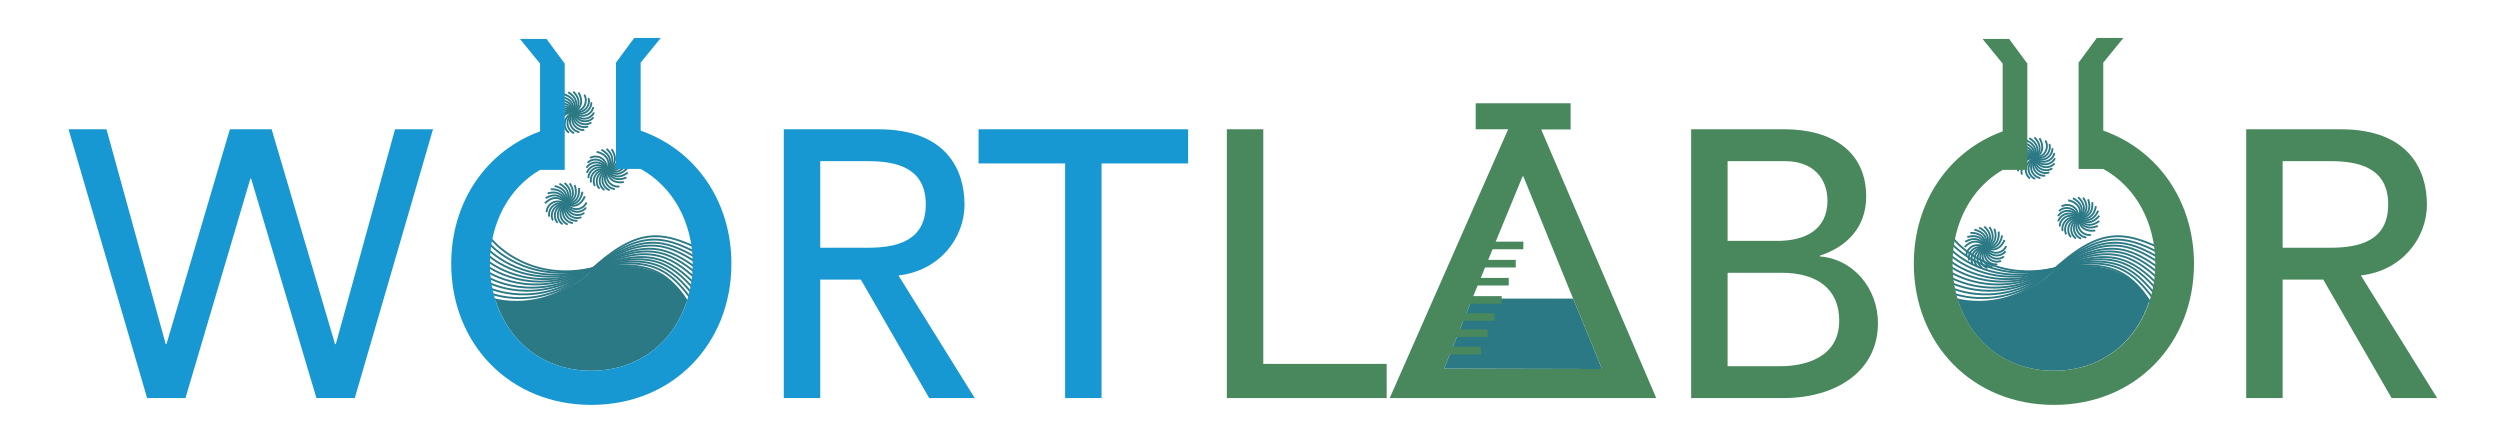
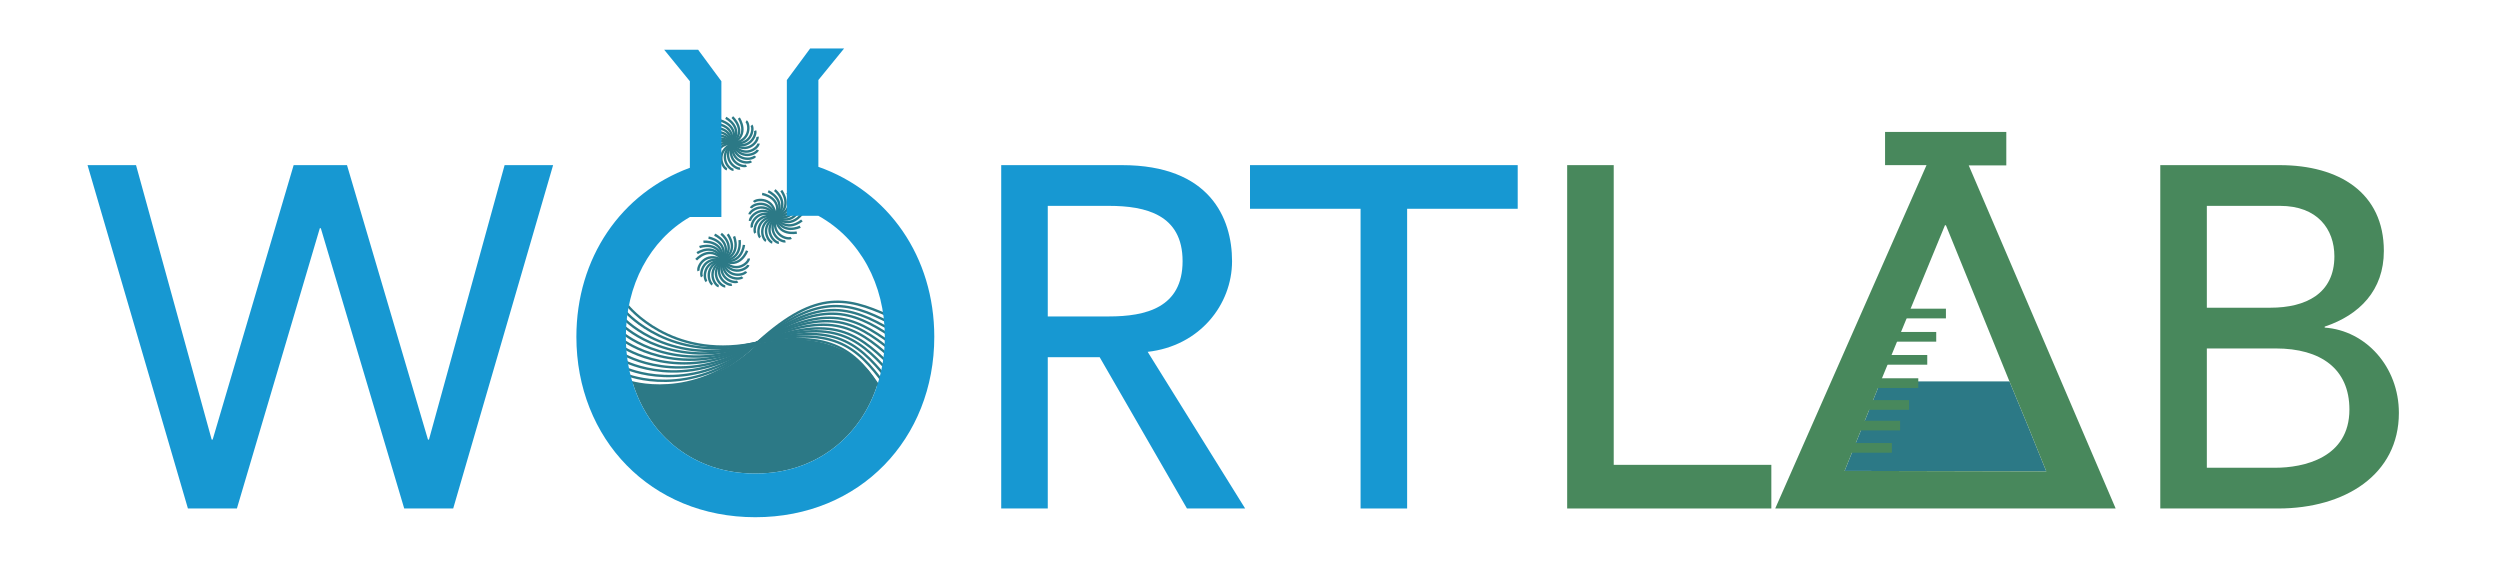
- <svg xmlns="http://www.w3.org/2000/svg" version="1.1" x="0px" y="0px" viewBox="0 0 1317 234" style="enable-background:new 0 0 1317 234;" xml:space="preserve">
+ <svg xmlns="http://www.w3.org/2000/svg" version="1.1" id="Ebene_1" x="0px" y="0px" viewBox="0 0 1031 234" style="enable-background:new 0 0 1031 234;" xml:space="preserve">
  <style type="text/css">
	.st0{fill:none;stroke:#2C7986;stroke-miterlimit:10;}
	.st1{fill:#2C7986;}
	.st2{fill:#1798D2;}
	.st3{fill:#48885C;}
</style>
-   <g id="Ebene_2">
+   <g id="Ebene_2_1_">
    <path class="st0" d="M259,126.2c0,0,17.4,21.9,51,15.6c33.6-6.3,43,2.9,53.9,19.7" />
    <path class="st0" d="M258.3,128.9c0,0,18.5,20.9,51.7,12.9c33.3-8,43.1,0.7,54.9,16.8" />
    <path class="st0" d="M257.7,131.8c0,0,19.5,20,52.3,10.2s43.1-1.6,55.7,14" />
    <path class="st0" d="M257.3,134.6c0,0,20.5,18.9,52.8,7.5s43-3.8,56.3,11.1" />
    <path class="st0" d="M257,137.5c0,0,21.5,17.8,53.1,4.8s42.7-6,56.8,8.1" />
    <path class="st0" d="M256.9,140.3c0,0,22.4,16.7,53.3,2s42.3-8.2,57.2,5.2" />
    <path class="st0" d="M256.9,143.2c0,0,23.2,15.5,53.3-0.8c30.1-16.3,41.9-10.4,57.4,2.2" />
-     <path class="st0" d="M257.1,146.1c0,0,24,14.3,53.2-3.5c29.2-17.8,41.3-12.6,57.4-0.8" />
-     <path class="st0" d="M257.4,148.9c0,0,24.7,13,53-6.3c28.3-19.3,40.6-14.7,57.3-3.8" />
+     <path class="st0" d="M257.1,146.1c0,0,24,14.3,53.2-3.5s41.3-12.6,57.4-0.8" />
+     <path class="st0" d="M257.4,148.9c0,0,24.7,13,53-6.3s40.6-14.7,57.3-3.8" />
    <path class="st0" d="M257.9,151.8c0,0,25.3,11.7,52.6-9c27.2-20.7,39.7-16.8,57-6.7" />
-     <path class="st0" d="M258.5,154.6c0,0,25.9,10.4,52-11.7c26.1-22.1,38.8-18.8,56.6-9.7" />
+     <path class="st0" d="M258.5,154.6c0,0,25.9,10.4,52-11.7s38.8-18.8,56.6-9.7" />
    <path class="st0" d="M259.3,157.3c0,0,26.4,9,51.3-14.4s37.8-20.8,56-12.6" />
    <path class="st1" d="M260.9,157.8c6.7,21.8,25.1,37.5,50.6,37.5c25.2,0,43.6-15.4,50.4-36.9c-1-2.2-12.2-24.7-49.5-16.7   C312.4,141.7,292,164.6,260.9,157.8z" />
-     <path class="st0" d="M1029.4,126.2c0,0,17.4,21.9,51,15.6c33.6-6.3,43,2.9,53.9,19.7" />
-     <path class="st0" d="M1028.7,128.9c0,0,18.5,20.9,51.7,12.9c33.3-8,43.1,0.7,54.9,16.8" />
-     <path class="st0" d="M1028.1,131.8c0,0,19.5,20,52.3,10.2c32.8-9.7,43.1-1.6,55.7,14" />
-     <path class="st0" d="M1027.7,134.6c0,0,20.5,18.9,52.8,7.5c32.3-11.4,43-3.8,56.3,11.1" />
-     <path class="st0" d="M1027.4,137.5c0,0,21.5,17.8,53.1,4.8s42.7-6,56.8,8.1" />
-     <path class="st0" d="M1027.3,140.3c0,0,22.4,16.7,53.3,2s42.3-8.2,57.2,5.2" />
-     <path class="st0" d="M1027.3,143.2c0,0,23.2,15.5,53.3-0.8s41.9-10.4,57.4,2.2" />
-     <path class="st0" d="M1027.5,146.1c0,0,24,14.3,53.2-3.5c29.2-17.8,41.3-12.6,57.4-0.8" />
-     <path class="st0" d="M1027.8,148.9c0,0,24.7,13,53-6.3c28.3-19.3,40.6-14.7,57.3-3.8" />
-     <path class="st0" d="M1028.3,151.8c0,0,25.3,11.7,52.6-9c27.2-20.7,39.7-16.8,57-6.7" />
-     <path class="st0" d="M1028.9,154.6c0,0,25.9,10.4,52-11.7c26.1-22.1,38.8-18.8,56.6-9.7" />
-     <path class="st0" d="M1029.7,157.3c0,0,26.4,9,51.3-14.4c24.9-23.4,37.8-20.8,56-12.6" />
-     <path class="st1" d="M1031.3,157.8c6.7,21.8,25.1,37.5,50.6,37.5c25.2,0,43.6-15.4,50.4-36.9c-1-2.2-12.2-24.7-49.5-16.7   C1082.9,141.7,1062.4,164.6,1031.3,157.8z" />
    <polygon class="st1" points="768.4,175.1 760.7,194.2 843.9,194.4 836.2,175.4 828.7,157.3 828.6,157.3 775.5,157.3 775.5,157.5     " />
-     <path class="st0" d="M287.1,107.1c0,0,5.5-6.3,10.9,0c5.4,6.3,10.9,1.2,10.8-0.5" />
+     <path class="st0" d="M287.1,107.1c0,0,5.5-6.3,10.9,0s10.9,1.2,10.8-0.5" />
    <path class="st0" d="M287.5,104.4c0,0,6.9-4.7,10.5,2.7s10.2,3.8,10.6,2.2" />
    <path class="st0" d="M288.5,101.9c0,0,7.9-2.9,9.5,5.3c1.6,8.1,9,6.3,9.7,4.8" />
    <path class="st0" d="M290.1,99.7c0,0,8.3-0.8,7.9,7.5s7.1,8.3,8.2,7.1" />
    <path class="st0" d="M292.2,98c0,0,8.3,1.3,5.8,9.2s4.8,9.8,6.2,8.9" />
    <path class="st0" d="M294.7,96.8c0,0,7.7,3.3,3.3,10.4c-4.4,7,2.2,10.7,3.8,10.2" />
    <path class="st0" d="M297.4,96.4c0,0,6.6,5.1,0.6,10.9s-0.5,10.9,1.1,10.8" />
    <path class="st0" d="M300.1,96.6c0,0,5.1,6.6-2.1,10.7s-3.2,10.5-1.6,10.7" />
    <path class="st0" d="M302.7,97.5c0,0,3.3,7.7-4.7,9.8s-5.7,9.3-4.2,10" />
-     <path class="st0" d="M305,99c0,0,1.3,8.3-7,8.4c-8.3,0.1-7.9,7.6-6.6,8.6" />
+     <path class="st0" d="M305,99c0,0,1.3,8.3-7,8.4s-7.9,7.6-6.6,8.6" />
    <path class="st0" d="M306.8,101c0,0-0.8,8.3-8.8,6.4c-8-2-9.5,5.4-8.5,6.7" />
    <path class="st0" d="M308.1,103.4c0,0-2.9,7.9-10.1,3.9c-7.3-3.9-10.6,2.9-9.9,4.4" />
-     <path class="st0" d="M314.3,80c0,0,8.3,1.3,5.8,9.2c-2.5,7.9,4.8,9.8,6.2,8.9" />
+     <path class="st0" d="M314.3,80c0,0,8.3,1.3,5.8,9.2s4.8,9.8,6.2,8.9" />
    <path class="st0" d="M316.8,78.9c0,0,7.7,3.4,3.3,10.4s2.2,10.7,3.8,10.2" />
    <path class="st0" d="M319.5,78.4c0,0,6.6,5.2,0.6,10.9s-0.6,10.9,1.1,10.8" />
-     <path class="st0" d="M322.2,78.6c0,0,5.1,6.7-2.1,10.7c-7.2,4-3.3,10.4-1.6,10.7" />
+     <path class="st0" d="M322.2,78.6c0,0,5.1,6.7-2.1,10.7s-3.3,10.4-1.6,10.7" />
    <path class="st0" d="M324.8,79.5c0,0,3.3,7.7-4.7,9.8s-5.8,9.3-4.2,10" />
-     <path class="st0" d="M327.1,81c0,0,1.3,8.3-7,8.3c-8.3,0-7.9,7.6-6.6,8.6" />
+     <path class="st0" d="M327.1,81c0,0,1.3,8.3-7,8.3s-7.9,7.6-6.6,8.6" />
    <path class="st0" d="M328.9,83.1c0,0-0.8,8.3-8.9,6.3s-9.5,5.4-8.5,6.7" />
    <path class="st0" d="M330.2,85.5c0,0-2.9,7.9-10.2,3.9s-10.6,2.8-9.9,4.4" />
-     <path class="st0" d="M330.8,88.1c0,0-4.8,6.9-10.8,1.3c-6-5.6-10.9,0.1-10.7,1.7" />
+     <path class="st0" d="M330.8,88.1c0,0-4.8,6.9-10.8,1.3s-10.9,0.1-10.7,1.7" />
    <path class="st0" d="M330.7,90.9c0,0-6.3,5.5-10.8-1.5c-4.4-7-10.6-2.6-10.8-1" />
    <path class="st0" d="M330,93.5c0,0-7.5,3.7-10.1-4.1s-9.6-5.2-10.2-3.6" />
-     <path class="st0" d="M328.6,95.9c0,0-8.2,1.8-8.7-6.5c-0.5-8.3-8-7.4-9-6.1" />
+     <path class="st0" d="M328.6,95.9c0,0-8.2,1.8-8.7-6.5s-8-7.4-9-6.1" />
    <path class="st0" d="M295.4,67.9c0,0-1.9-8.2,6.4-8.8c8.2-0.7,7.3-8.2,5.9-9.1" />
    <path class="st0" d="M293.5,66c0,0,0.2-8.4,8.4-7s9.1-6.1,8-7.3" />
-     <path class="st0" d="M292,63.7c0,0,2.3-8.1,9.8-4.7c7.5,3.4,10.3-3.6,9.6-5.1" />
+     <path class="st0" d="M292,63.7c0,0,2.3-8.1,9.8-4.7s10.3-3.6,9.6-5.1" />
    <path class="st0" d="M291.2,61.1c0,0,4.2-7.2,10.7-2.1s10.9-0.9,10.5-2.6" />
    <path class="st0" d="M291.1,58.4c0,0,5.9-6,10.9,0.7s10.8,1.8,10.8,0.1" />
    <path class="st0" d="M291.6,55.7c0,0,7.2-4.3,10.4,3.3c3.2,7.6,10,4.5,10.5,2.8" />
-     <path class="st0" d="M292.8,53.2c0,0,8-2.4,9.2,5.8c1.2,8.2,8.6,6.8,9.4,5.4" />
+     <path class="st0" d="M292.8,53.2c0,0,8-2.4,9.2,5.8s8.6,6.8,9.4,5.4" />
    <path class="st0" d="M294.5,51.1c0,0,8.4-0.3,7.5,7.9s6.6,8.7,7.8,7.5" />
    <path class="st0" d="M296.8,49.6c0,0,8.2,1.8,5.3,9.5s4.2,10.1,5.7,9.2" />
    <path class="st0" d="M299.3,48.6c0,0,7.5,3.8,2.7,10.5s1.6,10.8,3.2,10.4" />
    <path class="st0" d="M302,48.3c0,0,6.3,5.5,0,10.9s-1.2,10.9,0.5,10.8" />
    <path class="st0" d="M304.7,48.7c0,0,4.7,6.9-2.7,10.5s-3.9,10.2-2.2,10.6" />
-     <path class="st0" d="M1035,130.1c0,0,5.5-6.3,10.9,0c5.4,6.3,10.9,1.2,10.8-0.5" />
-     <path class="st0" d="M1035.3,127.4c0,0,6.9-4.7,10.5,2.7c3.6,7.4,10.2,3.8,10.6,2.2" />
-     <path class="st0" d="M1036.4,124.9c0,0,7.9-2.9,9.5,5.3c1.6,8.1,9,6.3,9.7,4.8" />
-     <path class="st0" d="M1038,122.7c0,0,8.3-0.8,7.9,7.5s7.1,8.3,8.2,7.1" />
-     <path class="st0" d="M1040.1,121c0,0,8.3,1.3,5.8,9.2c-2.5,7.9,4.8,9.8,6.2,8.9" />
-     <path class="st0" d="M1042.6,119.9c0,0,7.7,3.3,3.3,10.4c-4.4,7,2.2,10.7,3.8,10.2" />
-     <path class="st0" d="M1045.3,119.4c0,0,6.6,5.1,0.6,10.9c-6,5.7-0.5,10.9,1.1,10.8" />
-     <path class="st0" d="M1048,119.6c0,0,5.1,6.6-2.1,10.7c-7.2,4.1-3.2,10.5-1.6,10.7" />
-     <path class="st0" d="M1050.6,120.5c0,0,3.3,7.7-4.7,9.8s-5.7,9.3-4.2,10" />
-     <path class="st0" d="M1052.9,122c0,0,1.3,8.3-7,8.4s-7.9,7.6-6.6,8.6" />
-     <path class="st0" d="M1054.7,124c0,0-0.8,8.3-8.8,6.4s-9.5,5.4-8.5,6.7" />
-     <path class="st0" d="M1056,126.4c0,0-2.9,7.9-10.1,3.9c-7.3-3.9-10.6,2.9-9.9,4.4" />
-     <path class="st0" d="M1089.5,105.5c0,0,8.3,1.3,5.8,9.2s4.8,9.8,6.2,8.9" />
-     <path class="st0" d="M1092,104.4c0,0,7.7,3.4,3.3,10.4s2.2,10.7,3.8,10.2" />
-     <path class="st0" d="M1094.7,103.9c0,0,6.6,5.2,0.6,10.9s-0.6,10.9,1.1,10.8" />
-     <path class="st0" d="M1097.4,104.1c0,0,5.1,6.7-2.1,10.7c-7.2,4-3.3,10.4-1.6,10.7" />
-     <path class="st0" d="M1100,105c0,0,3.3,7.7-4.7,9.8s-5.8,9.3-4.2,10" />
-     <path class="st0" d="M1102.2,106.5c0,0,1.3,8.3-7,8.3c-8.3,0-7.9,7.6-6.6,8.6" />
-     <path class="st0" d="M1104.1,108.6c0,0-0.8,8.3-8.9,6.3c-8-2-9.5,5.4-8.5,6.7" />
-     <path class="st0" d="M1105.3,111c0,0-2.9,7.9-10.2,3.9c-7.3-4-10.6,2.8-9.9,4.4" />
-     <path class="st0" d="M1105.9,113.6c0,0-4.8,6.9-10.8,1.3c-6-5.6-10.9,0.1-10.7,1.7" />
-     <path class="st0" d="M1105.9,116.4c0,0-6.3,5.5-10.8-1.5c-4.4-7-10.6-2.6-10.8-1" />
-     <path class="st0" d="M1105.1,119c0,0-7.5,3.7-10.1-4.1s-9.6-5.2-10.2-3.6" />
-     <path class="st0" d="M1103.8,121.4c0,0-8.2,1.8-8.7-6.5s-8-7.4-9-6.1" />
-     <path class="st0" d="M1065.1,92c0,0-1.9-8.2,6.4-8.8c8.2-0.7,7.3-8.2,5.9-9.1" />
-     <path class="st0" d="M1063.1,90.2c0,0,0.2-8.4,8.4-7c8.2,1.4,9.1-6.1,8-7.3" />
-     <path class="st0" d="M1061.7,87.9c0,0,2.3-8.1,9.8-4.7c7.5,3.4,10.3-3.6,9.6-5.1" />
-     <path class="st0" d="M1060.9,85.3c0,0,4.2-7.2,10.7-2.1s10.9-0.9,10.5-2.6" />
-     <path class="st0" d="M1060.7,82.5c0,0,5.9-6,10.9,0.7c5,6.6,10.8,1.8,10.8,0.1" />
-     <path class="st0" d="M1061.3,79.9c0,0,7.2-4.3,10.4,3.3s10,4.5,10.5,2.8" />
-     <path class="st0" d="M1062.4,77.4c0,0,8-2.4,9.2,5.8s8.6,6.8,9.4,5.4" />
-     <path class="st0" d="M1064.2,75.3c0,0,8.4-0.3,7.5,7.9s6.6,8.7,7.8,7.5" />
-     <path class="st0" d="M1066.4,73.7c0,0,8.2,1.8,5.3,9.5s4.2,10.1,5.7,9.2" />
-     <path class="st0" d="M1069,72.8c0,0,7.5,3.8,2.7,10.5c-4.8,6.8,1.6,10.8,3.2,10.4" />
-     <path class="st0" d="M1071.7,72.4c0,0,6.3,5.5,0,10.9c-6.3,5.4-1.2,10.9,0.5,10.8" />
-     <path class="st0" d="M1074.4,72.8c0,0,4.7,6.9-2.7,10.5s-3.9,10.2-2.2,10.6" />
  </g>
-   <g id="Ebene_1">
+   <g id="Ebene_1_1_">
    <g>
      <path class="st2" d="M36.1,68.1h20l31.2,113.2h0.4l33.4-113.2h22l33.4,113.2h0.4l31.2-113.2h20l-41.2,141.6h-20.2L132.3,94.1h-0.4    L97.7,209.7H77.5L36.1,68.1z" />
      <path class="st2" d="M412.9,68.1h49.8c36.2,0,45.4,21.8,45.4,39.6c0,18-13.4,35-34.8,37.4l40.2,64.6h-24l-36-62.4h-21.4v62.4    h-19.2V68.1z M432.1,130.5h25.2c15.2,0,30.4-3.6,30.4-22.8s-15.2-22.8-30.4-22.8h-25.2V130.5z" />
-       <path class="st2" d="M561.1,86.1h-45.6v-18h110.4v18h-45.6v123.6h-19.2V86.1z" />
+       <path class="st2" d="M561.1,86.1h-45.6v-18h110.4v18h-45.6v123.6h-19.2L561.1,86.1L561.1,86.1z" />
      <path class="st3" d="M646.3,68.1h19.2v123.6h65v18h-84.2V68.1z" />
-       <path class="st3" d="M890.9,68.1h49.2c24.6,0,43,11.4,43,35.4c0,16.2-10,26.4-24.4,31.2v0.4c17,1.2,30.6,16.2,30.6,35.2    c0,25.4-22.2,39.4-49.8,39.4h-48.6V68.1z M910.1,126.9h26.2c14.6,0,26.4-5.8,26.4-21.2c0-11.2-7-20.8-22.4-20.8h-30.2V126.9z     M910.1,192.9h28.2c11.6,0,30.6-4,30.6-24c0-16.8-11.8-25.2-30.4-25.2h-28.4V192.9z" />
-       <path class="st3" d="M1183.3,68.1h49.8c36.2,0,45.4,21.8,45.4,39.6c0,18-13.4,35-34.8,37.4l40.2,64.6h-24l-36-62.4h-21.4v62.4    h-19.2V68.1z M1202.5,130.5h25.2c15.2,0,30.4-3.6,30.4-22.8s-15.2-22.8-30.4-22.8h-25.2V130.5z" />
+       <path class="st3" d="M890.9,68.1h49.2c24.6,0,43,11.4,43,35.4c0,16.2-10,26.4-24.4,31.2v0.4c17,1.2,30.6,16.2,30.6,35.2    c0,25.4-22.2,39.4-49.8,39.4h-48.6V68.1z M910.1,126.9h26.2c14.6,0,26.4-5.8,26.4-21.2c0-11.2-7-20.8-22.4-20.8h-30.2V126.9z     M910.1,192.9h28.2c11.6,0,30.6-4,30.6-24c0-16.8-11.8-25.2-30.4-25.2h-28.4L910.1,192.9L910.1,192.9z" />
    </g>
-     <path class="st2" d="M337.5,68.8V33l10.6-13h-14l-9.6,13v56h13c17.2,9.5,27.4,28.3,27.4,49.9c0,31-21,56.4-53.4,56.4   s-53.4-25.4-53.4-56.4c0-21.2,9.8-39.8,26.4-49.4v0h13v-56l-9.6-13h-14l10.6,13v35.7c-28.4,10.4-46.8,37.2-46.8,69.7   c0,42,30.6,74.4,73.8,74.4s73.8-32.4,73.8-74.4C385.3,106,366.5,79,337.5,68.8z" />
-     <path class="st3" d="M1108,68.8V33l10.6-13h-14l-9.6,13v56h13c17.2,9.5,27.4,28.3,27.4,49.9c0,31-21,56.4-53.4,56.4   s-53.4-25.4-53.4-56.4c0-21.2,9.8-39.8,26.4-49.4v0h13v-56l-9.6-13h-14l10.6,13v35.7c-28.4,10.4-46.8,37.2-46.8,69.7   c0,42,30.6,74.4,73.8,74.4s73.8-32.4,73.8-74.4C1155.7,106,1136.9,79,1108,68.8z" />
+     <path class="st2" d="M337.5,68.8V33l10.6-13h-14l-9.6,13v56h13c17.2,9.5,27.4,28.3,27.4,49.9c0,31-21,56.4-53.4,56.4   s-53.4-25.4-53.4-56.4c0-21.2,9.8-39.8,26.4-49.4l0,0h13v-56l-9.6-13h-14l10.6,13v35.7c-28.4,10.4-46.8,37.2-46.8,69.7   c0,42,30.6,74.4,73.8,74.4s73.8-32.4,73.8-74.4C385.3,106,366.5,79,337.5,68.8z" />
    <rect x="774.5" y="156" class="st3" width="16.6" height="4" />
    <rect x="778.2" y="146.4" class="st3" width="16.6" height="4" />
    <rect x="781.9" y="136.9" class="st3" width="16.6" height="4" />
    <rect x="785.9" y="127.3" class="st3" width="16.6" height="4" />
    <rect x="770.7" y="165" class="st3" width="16.6" height="4" />
    <rect x="767" y="173.5" class="st3" width="16.6" height="4" />
    <rect x="763.6" y="182.7" class="st3" width="16.6" height="4" />
-     <path class="st3" d="M872.5,209.7L811.9,68.2h15.5V54.4h-50v13.7h17.1l-62.4,141.6H872.5z M768.4,175.1l7.1-17.6l26.6-64.6h0.4   l26.2,64.4l7.5,18.1l7.7,19l-83.2-0.2L768.4,175.1z" />
+     <path class="st3" d="M872.5,209.7L811.9,68.2h15.5V54.4h-50v13.7h17.1l-62.4,141.6L872.5,209.7L872.5,209.7z M768.4,175.1l7.1-17.6   l26.6-64.6h0.4l26.2,64.4l7.5,18.1l7.7,19l-83.2-0.2L768.4,175.1z" />
  </g>
</svg>
